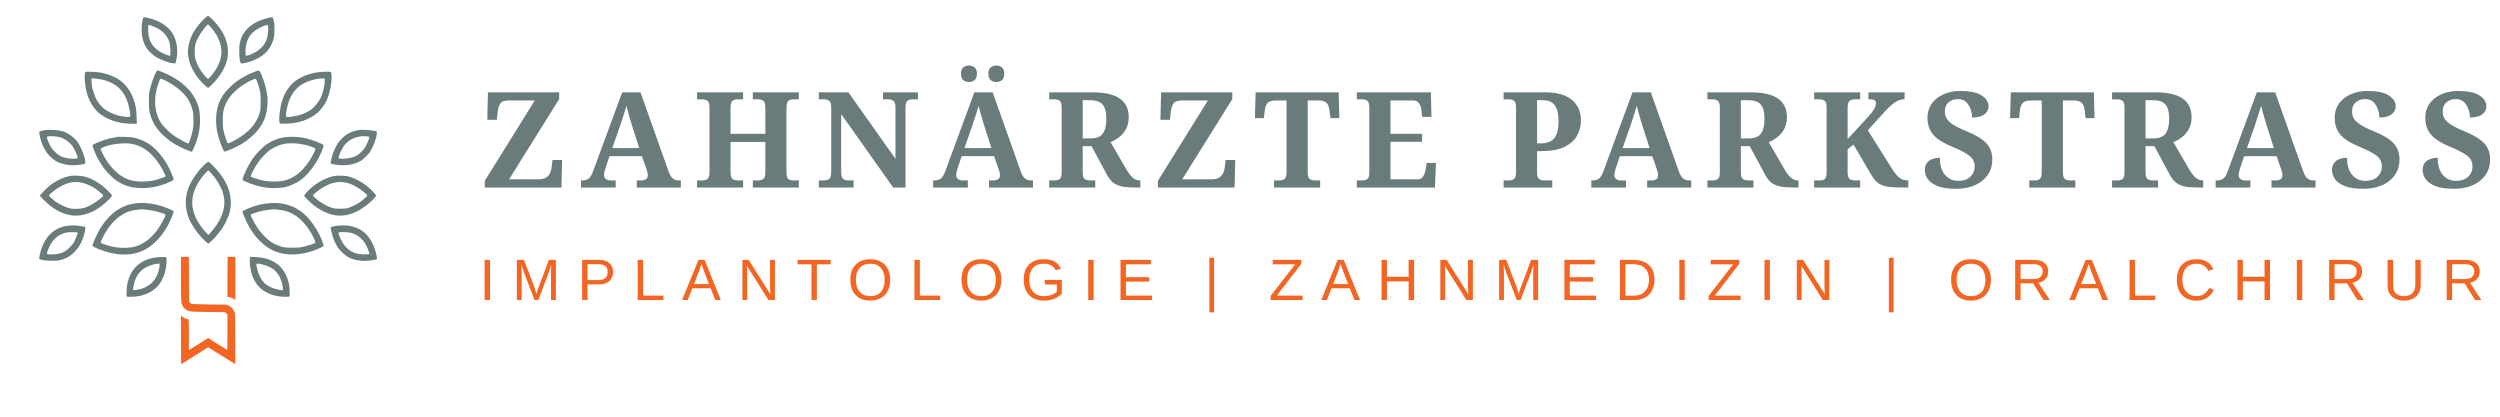
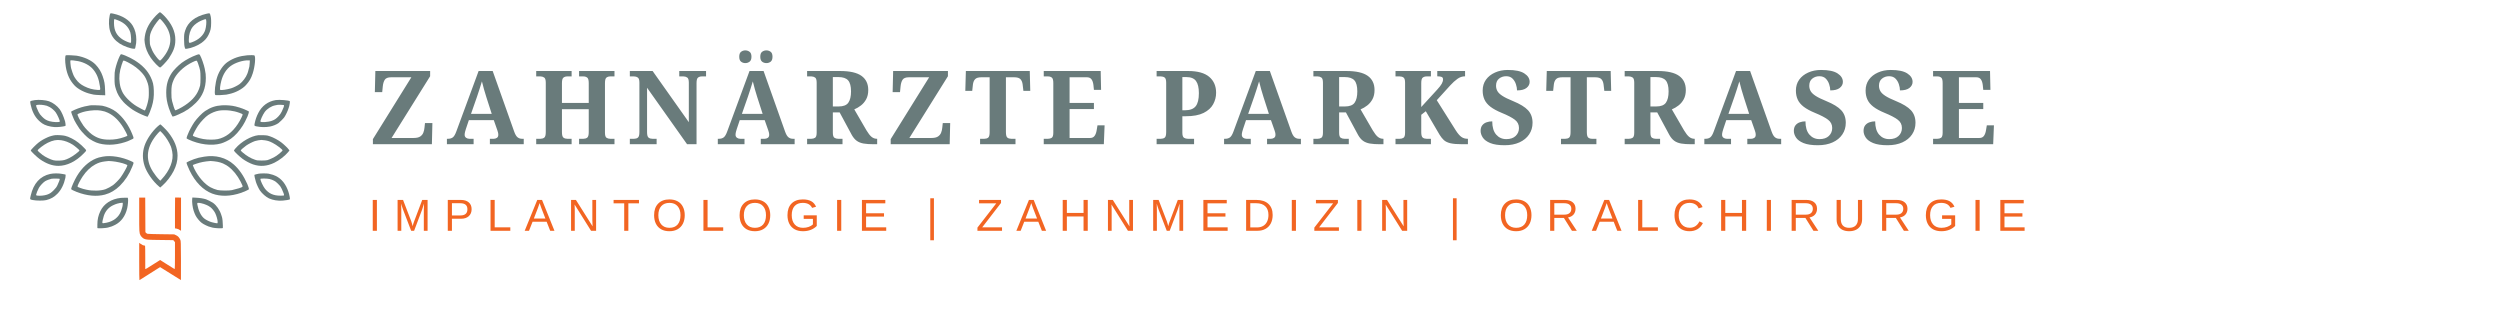
- <svg xmlns="http://www.w3.org/2000/svg" viewBox="0 0 600 100" fill="none">
+ <svg xmlns="http://www.w3.org/2000/svg" viewBox="0 0 780 100" fill="none">
  <g transform="translate(5, 0) scale(0.09)">
    <g transform="translate(0,1000) scale(0.1,-0.1)" stroke="none">
      <g fill="#697B7B">
        <path d="M4939 9543 c-24 -20 -61 -55 -83 -78 -235 -246 -354 -469 -392 -733 -15 -103 -15 -121 0 -225 25 -177 87 -331 201 -503 97 -145 288 -344 331 -344 26 0 220 203 296 310 57 81 141 232 168 305 47 124 62 206 63 345 1 289 -127 564 -389 836 -53 54 -134 124 -144 124 -4 0 -26 -17 -51 -37z m118 -259 c388 -438 390 -879 5 -1322 -39 -45 -60 -62 -75 -60 -24 3 -117 109 -186 213 -58 85 -101 174 -137 280 -24 71 -27 95 -28 220 -1 175 13 227 101 400 55 107 227 335 254 335 4 0 34 -30 66 -66z" />
        <path d="M3247 9463 c-40 -172 -32 -408 19 -559 61 -181 155 -300 328 -415 131 -87 385 -179 494 -179 39 0 39 0 50 53 27 124 32 164 32 264 0 180 -42 342 -123 479 -120 201 -358 351 -664 418 -119 26 -116 28 -136 -61z m290 -168 c220 -86 364 -228 425 -418 27 -84 39 -354 16 -362 -24 -9 -190 58 -273 110 -211 131 -307 307 -309 570 -1 61 2 118 6 128 9 21 13 20 135 -28z" />
        <path d="M6590 9520 c-382 -91 -634 -290 -725 -575 -36 -113 -40 -144 -40 -310 0 -157 10 -247 35 -311 7 -19 13 -20 62 -14 171 24 375 107 514 208 113 84 182 162 237 273 71 142 91 231 91 419 1 146 -5 199 -36 298 -11 38 -25 39 -138 12z m1 -211 c17 -61 0 -246 -32 -349 -59 -186 -225 -339 -461 -425 -102 -36 -108 -32 -108 84 0 180 47 334 137 452 58 77 187 170 293 213 25 10 54 22 65 26 42 17 80 28 90 26 5 -1 12 -13 16 -27z" />
        <path d="M3583 8031 c-53 -112 -114 -295 -144 -431 -20 -90 -24 -133 -24 -305 0 -208 5 -248 51 -396 49 -160 128 -293 259 -437 63 -70 220 -201 320 -267 105 -69 301 -167 419 -210 l94 -34 14 22 c36 56 94 200 135 332 57 188 77 343 70 555 -7 204 -30 302 -108 465 -106 225 -293 421 -561 587 -142 88 -410 208 -466 208 -12 0 -30 -26 -59 -89z m295 -191 c201 -102 371 -231 493 -372 82 -95 119 -156 162 -264 58 -145 71 -216 71 -409 0 -164 -3 -197 -40 -355 -25 -108 -85 -270 -99 -270 -17 0 -196 93 -285 148 -222 136 -433 352 -502 512 -53 122 -65 165 -83 285 -31 206 -10 406 66 635 47 142 51 150 77 150 13 0 76 -27 140 -60z" />
        <path d="M6257 8095 c-163 -58 -377 -172 -512 -272 -117 -88 -277 -249 -339 -341 -141 -212 -199 -414 -199 -692 0 -189 26 -339 92 -540 37 -110 102 -262 122 -287 23 -27 372 131 543 246 84 57 190 146 273 228 232 232 343 511 343 860 0 116 -4 150 -37 318 -25 131 -114 385 -164 470 -25 41 -33 42 -122 10z m48 -280 c17 -44 39 -111 49 -150 9 -38 23 -90 29 -115 17 -65 16 -450 -1 -515 -27 -97 -47 -151 -85 -225 -115 -225 -342 -427 -658 -586 -92 -46 -114 -53 -124 -42 -18 18 -79 203 -106 318 -19 80 -22 125 -23 290 0 218 13 289 79 443 77 177 257 371 476 513 103 67 281 154 309 151 21 -2 29 -14 55 -82z" />
        <path d="M1729 8084 c-34 -10 -35 -209 -3 -403 46 -272 141 -474 308 -650 117 -123 350 -243 561 -289 28 -7 72 -16 98 -22 26 -6 127 -13 224 -17 l176 -6 -6 184 c-7 212 -22 299 -84 479 -51 150 -132 283 -245 401 -141 147 -393 265 -661 309 -74 12 -342 22 -368 14z m426 -204 c212 -44 405 -149 515 -281 134 -161 201 -328 240 -600 18 -122 17 -123 -83 -116 -173 12 -309 49 -462 127 -123 61 -216 140 -290 245 -78 110 -94 147 -165 380 -14 46 -33 241 -26 261 6 15 17 16 94 10 48 -4 127 -16 177 -26z" />
        <path d="M8020 8084 c-275 -26 -475 -93 -680 -229 -153 -102 -294 -304 -366 -523 -68 -206 -107 -561 -69 -622 6 -10 47 -12 177 -7 94 4 186 11 206 16 21 5 64 15 97 21 221 44 464 173 588 313 124 141 174 227 231 399 80 239 112 598 56 628 -17 9 -157 11 -240 4z m82 -259 c-1 -44 -7 -102 -12 -130 -14 -63 -40 -164 -50 -190 -4 -11 -15 -41 -24 -66 -42 -117 -164 -278 -271 -357 -65 -48 -210 -121 -290 -144 -142 -43 -345 -72 -374 -54 -22 14 -6 155 36 316 57 221 174 404 328 515 158 114 423 197 605 192 l55 -2 -3 -80z" />
        <path d="M655 6530 c-95 -13 -156 -31 -162 -48 -8 -20 22 -165 53 -258 76 -224 184 -375 363 -502 91 -66 261 -116 431 -128 87 -6 302 16 356 36 26 10 27 12 20 72 -3 34 -10 76 -16 92 -56 183 -121 328 -185 417 -88 119 -233 228 -370 278 -113 41 -345 61 -490 41z m316 -175 c96 -18 100 -19 191 -65 67 -33 160 -114 210 -180 59 -81 156 -295 145 -324 -12 -31 -225 -24 -352 11 -108 30 -172 69 -259 156 -65 64 -92 102 -128 172 -51 100 -92 215 -81 226 24 22 163 24 274 4z" />
        <path d="M9005 6531 c-270 -44 -481 -200 -607 -449 -61 -121 -98 -228 -123 -351 -19 -96 -19 -94 58 -111 155 -33 326 -35 475 -6 105 21 226 71 292 120 53 40 169 156 200 201 50 72 126 233 149 315 8 25 17 56 22 70 14 39 29 164 21 171 -34 33 -365 59 -487 40z m284 -177 c13 -13 -22 -112 -77 -222 -35 -71 -65 -113 -117 -167 -80 -83 -130 -117 -224 -152 -123 -46 -384 -64 -398 -26 -12 31 82 240 148 330 83 112 232 207 364 231 33 7 69 14 80 16 33 8 215 0 224 -10z" />
        <path d="M7135 6349 c-215 -13 -392 -73 -580 -198 -104 -68 -286 -257 -374 -385 -76 -113 -185 -314 -216 -401 -10 -27 -21 -54 -25 -60 -12 -19 -31 -95 -25 -105 3 -5 29 -20 58 -33 378 -178 808 -232 1131 -141 99 28 261 105 343 163 149 106 296 269 418 465 59 95 86 148 160 311 23 51 55 157 50 165 -9 14 -118 67 -215 103 -87 32 -132 46 -245 76 -132 34 -320 50 -480 40z m295 -184 c52 -8 120 -20 150 -27 90 -19 262 -82 273 -99 7 -12 -2 -41 -38 -115 -158 -327 -379 -568 -621 -679 -143 -65 -247 -86 -434 -86 -191 0 -356 28 -535 92 -78 27 -95 37 -95 53 0 27 105 225 178 336 87 131 261 314 354 373 127 81 245 128 373 152 96 18 280 18 395 0z" />
        <path d="M2559 6346 c-3 -3 -36 -10 -74 -15 -77 -12 -128 -24 -220 -51 -148 -44 -355 -135 -355 -156 0 -19 48 -149 81 -222 16 -35 29 -65 29 -67 0 -12 121 -213 178 -295 74 -107 258 -296 342 -351 77 -51 175 -104 238 -128 273 -108 648 -104 997 10 101 33 97 31 218 88 102 47 99 32 34 196 -126 315 -326 591 -557 770 -121 93 -312 177 -476 209 -75 15 -423 24 -435 12z m386 -181 c120 -23 157 -35 243 -75 202 -95 380 -267 534 -517 55 -87 138 -252 138 -272 0 -13 -19 -22 -110 -54 -175 -61 -332 -88 -515 -88 -255 0 -418 49 -610 186 -74 53 -225 208 -286 295 -43 60 -159 255 -159 265 0 3 -11 28 -25 57 -14 28 -25 59 -25 69 0 22 162 84 290 110 188 39 399 49 525 24z" />
        <path d="M4921 5628 c-199 -175 -389 -452 -465 -678 -78 -232 -77 -472 3 -710 77 -228 286 -527 493 -701 l47 -40 78 69 c143 127 297 327 386 502 94 186 137 352 137 530 0 277 -109 548 -331 824 -60 76 -253 266 -269 266 -5 0 -40 -28 -79 -62z m170 -264 c116 -131 216 -292 280 -449 12 -31 28 -93 44 -175 58 -294 -77 -644 -367 -955 l-47 -50 -41 40 c-54 51 -155 180 -212 271 -285 445 -225 891 178 1342 48 53 69 70 80 64 8 -5 47 -44 85 -88z" />
        <path d="M1355 5314 c-68 -7 -187 -40 -255 -71 -140 -63 -226 -113 -325 -190 -85 -67 -265 -250 -265 -269 0 -25 221 -237 318 -304 220 -154 431 -230 642 -230 292 0 604 151 868 422 115 117 112 106 45 179 -142 153 -299 275 -451 350 -124 60 -135 64 -229 90 -72 19 -262 32 -348 23z m210 -175 c126 -17 274 -74 400 -154 71 -45 235 -184 235 -199 0 -33 -230 -205 -352 -264 -147 -71 -198 -84 -346 -90 -104 -3 -149 -1 -205 13 -98 23 -285 114 -377 183 -93 70 -170 141 -170 157 0 36 219 203 350 266 179 87 306 111 465 88z" />
        <path d="M8405 5314 c-256 -28 -595 -222 -797 -457 -49 -57 -57 -71 -48 -87 21 -39 188 -197 286 -271 101 -76 258 -160 370 -198 250 -84 487 -65 739 57 169 83 363 231 471 361 l53 64 -22 31 c-39 56 -170 181 -266 254 -99 76 -283 174 -386 206 -33 10 -73 22 -89 27 -33 10 -252 19 -311 13z m225 -178 c107 -17 157 -34 267 -90 135 -68 343 -226 343 -261 0 -16 -130 -130 -214 -187 -69 -48 -239 -129 -311 -149 -33 -9 -102 -14 -200 -14 -139 0 -156 2 -235 29 -147 50 -277 127 -425 252 -36 31 -65 61 -65 69 0 15 95 100 190 169 64 47 230 132 304 156 52 17 172 38 221 39 22 1 78 -5 125 -13z" />
        <path d="M3010 4570 c-126 -24 -163 -34 -237 -64 -257 -106 -483 -313 -663 -611 -81 -134 -200 -401 -200 -449 0 -14 98 -65 198 -102 362 -137 687 -167 975 -90 189 51 360 152 515 304 183 181 327 400 429 657 65 164 67 149 -30 195 -325 151 -707 213 -987 160z m326 -160 c142 -13 356 -60 449 -99 11 -5 32 -13 48 -20 15 -6 27 -16 27 -22 0 -39 -144 -296 -234 -419 -59 -81 -190 -214 -265 -269 -62 -46 -187 -114 -256 -139 -165 -60 -446 -68 -665 -18 -111 25 -121 28 -214 61 -69 24 -92 36 -94 51 -4 29 95 224 178 347 123 185 277 331 436 416 118 63 196 87 339 106 131 17 124 17 251 5z" />
        <path d="M6525 4569 c-157 -25 -227 -42 -355 -86 -95 -32 -260 -109 -260 -121 0 -27 50 -155 109 -277 190 -394 469 -678 779 -795 291 -110 642 -101 1012 27 89 30 255 106 263 121 7 10 -23 110 -55 182 -129 289 -280 508 -465 674 -271 243 -634 340 -1028 275z m337 -160 c162 -17 294 -56 390 -116 21 -13 40 -23 43 -23 3 0 30 -18 59 -39 169 -125 315 -304 433 -531 66 -126 77 -160 60 -177 -23 -23 -173 -70 -362 -114 -93 -22 -410 -19 -500 4 -78 20 -177 58 -245 95 -205 111 -422 361 -560 642 -27 57 -50 109 -50 116 0 17 17 26 110 56 171 57 298 81 502 97 10 0 64 -4 120 -10z" />
        <path d="M1184 3970 c-351 -78 -577 -328 -674 -746 -33 -142 -36 -137 73 -159 122 -25 371 -26 467 -1 163 42 268 102 386 221 130 131 226 324 275 550 10 50 11 115 2 115 -5 0 -52 9 -106 20 -126 26 -308 25 -423 0z m331 -170 c8 -14 -28 -115 -79 -220 -33 -69 -58 -102 -131 -176 -86 -87 -134 -118 -230 -152 -89 -31 -239 -46 -330 -34 -48 7 -50 8 -47 37 5 36 52 153 94 231 38 70 146 186 213 230 48 30 170 77 225 87 53 9 279 7 285 -3z" />
        <path d="M8415 3979 c-22 -5 -64 -15 -93 -21 -29 -6 -55 -15 -58 -19 -7 -12 25 -162 53 -249 29 -90 94 -228 136 -290 74 -108 216 -232 317 -278 137 -61 297 -88 470 -77 94 6 238 31 252 44 13 12 -13 151 -48 259 -88 267 -236 454 -439 552 -73 35 -111 47 -248 79 -56 13 -285 13 -342 0z m374 -185 c126 -31 203 -75 295 -166 70 -70 91 -100 130 -180 56 -117 87 -209 75 -223 -5 -5 -62 -9 -127 -8 -237 1 -394 71 -529 236 -62 75 -163 288 -163 342 0 22 230 21 319 -1z" />
        <path d="M3635 3140 c-332 -35 -590 -202 -712 -460 -72 -151 -103 -293 -103 -467 l0 -120 43 -6 c52 -7 263 8 321 24 124 33 160 46 251 93 211 108 356 307 419 576 23 101 39 279 29 325 l-9 40 -84 1 c-47 1 -116 -2 -155 -6z m65 -214 c0 -53 -22 -146 -57 -239 -79 -213 -260 -358 -508 -408 -108 -21 -134 -22 -141 -6 -8 21 20 158 50 245 56 167 163 290 316 364 52 26 120 52 150 59 30 6 69 15 85 20 17 4 47 8 68 8 l37 1 0 -44z" />
        <path d="M6107 3099 c-11 -100 13 -291 51 -406 48 -143 86 -213 166 -308 80 -95 133 -135 254 -194 71 -36 114 -51 231 -81 59 -16 254 -30 314 -23 l47 6 0 91 c0 98 -15 245 -29 286 -5 14 -17 52 -27 85 -52 166 -167 331 -290 416 -53 36 -191 106 -237 120 -88 28 -225 50 -343 55 l-131 7 -6 -54z m311 -144 c126 -27 253 -83 332 -147 52 -42 124 -133 153 -193 47 -95 87 -239 87 -311 0 -40 -2 -44 -25 -44 -14 0 -44 5 -67 10 -24 6 -72 17 -107 25 -75 18 -209 83 -267 131 -114 92 -201 270 -239 486 -12 64 5 69 133 43z" />
      </g>
      <g fill="#F26522">
        <path d="M5514 3151 c-2 -2 -4 -244 -4 -536 l0 -532 45 -6 c43 -6 95 -29 143 -63 l22 -16 0 575 0 576 -101 3 c-55 2 -103 1 -105 -1z" />
        <path d="M4270 2565 c0 -608 2 -642 44 -722 22 -43 85 -104 126 -121 79 -33 113 -36 559 -41 l453 -6 29 -35 29 -34 0 -463 c0 -254 -3 -464 -8 -467 -8 -4 -25 6 -337 203 l-169 108 -88 -56 c-418 -267 -428 -272 -428 -250 0 8 0 186 0 395 0 210 -2 389 -6 398 -3 9 -17 16 -30 16 -32 0 -70 18 -126 58 l-48 34 0 -646 c0 -355 3 -646 8 -646 4 0 45 25 92 55 47 30 164 104 260 165 96 61 217 138 268 170 51 33 95 60 97 60 5 0 177 -108 529 -330 104 -66 190 -120 193 -120 2 0 3 305 1 678 -3 634 -4 680 -22 717 -39 84 -78 127 -146 159 l-65 31 -450 6 c-247 3 -462 9 -477 14 -14 4 -37 18 -50 32 l-23 25 -3 599 -3 599 -104 0 -105 0 0 -585z" />
      </g>
    </g>
  </g>
  <text x="115" y="45" font-family="'Cormorant Garamond', 'Georgia', serif" font-size="32" font-weight="600" fill="#697B7B" letter-spacing="3">ZAHNÄRZTE PARKSTRASSE</text>
  <text x="115" y="72" font-family="'Work Sans', 'Arial', sans-serif" font-size="14" font-weight="400" fill="#F26522" letter-spacing="4">IMPLANTOLOGIE  |  ZAHNMEDIZIN  |  ORALCHIRURGIE</text>
</svg>
